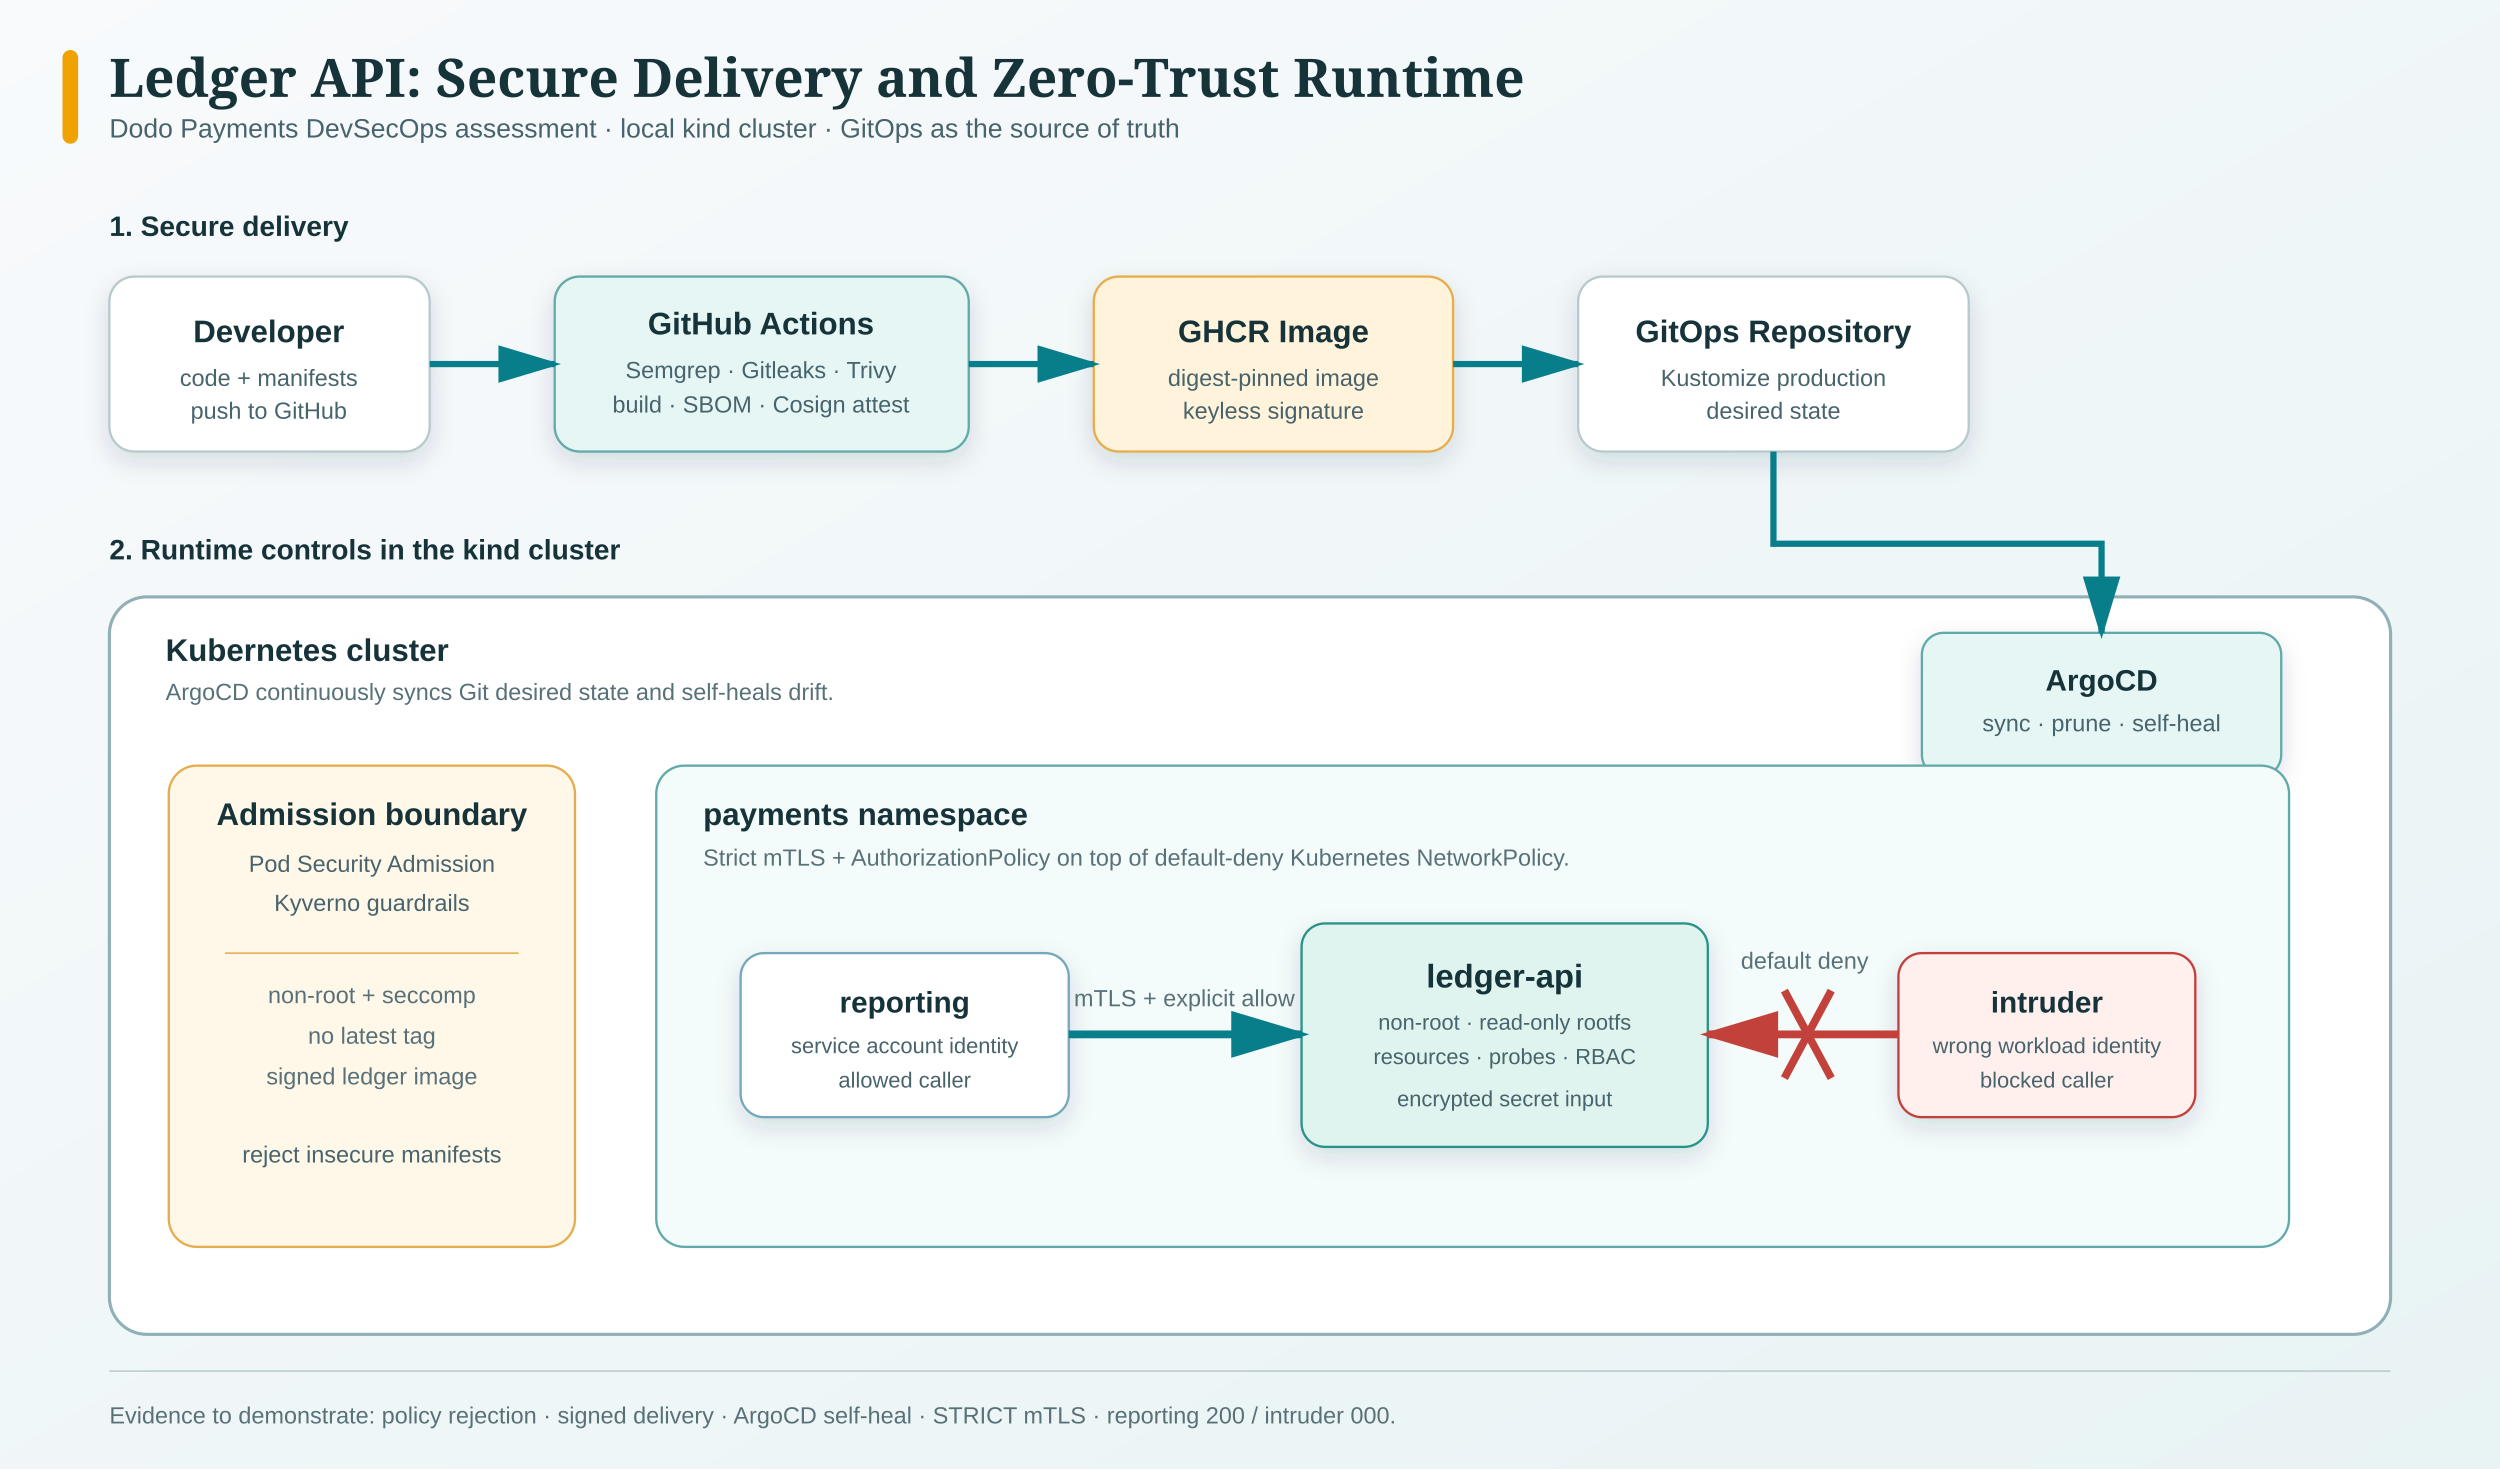
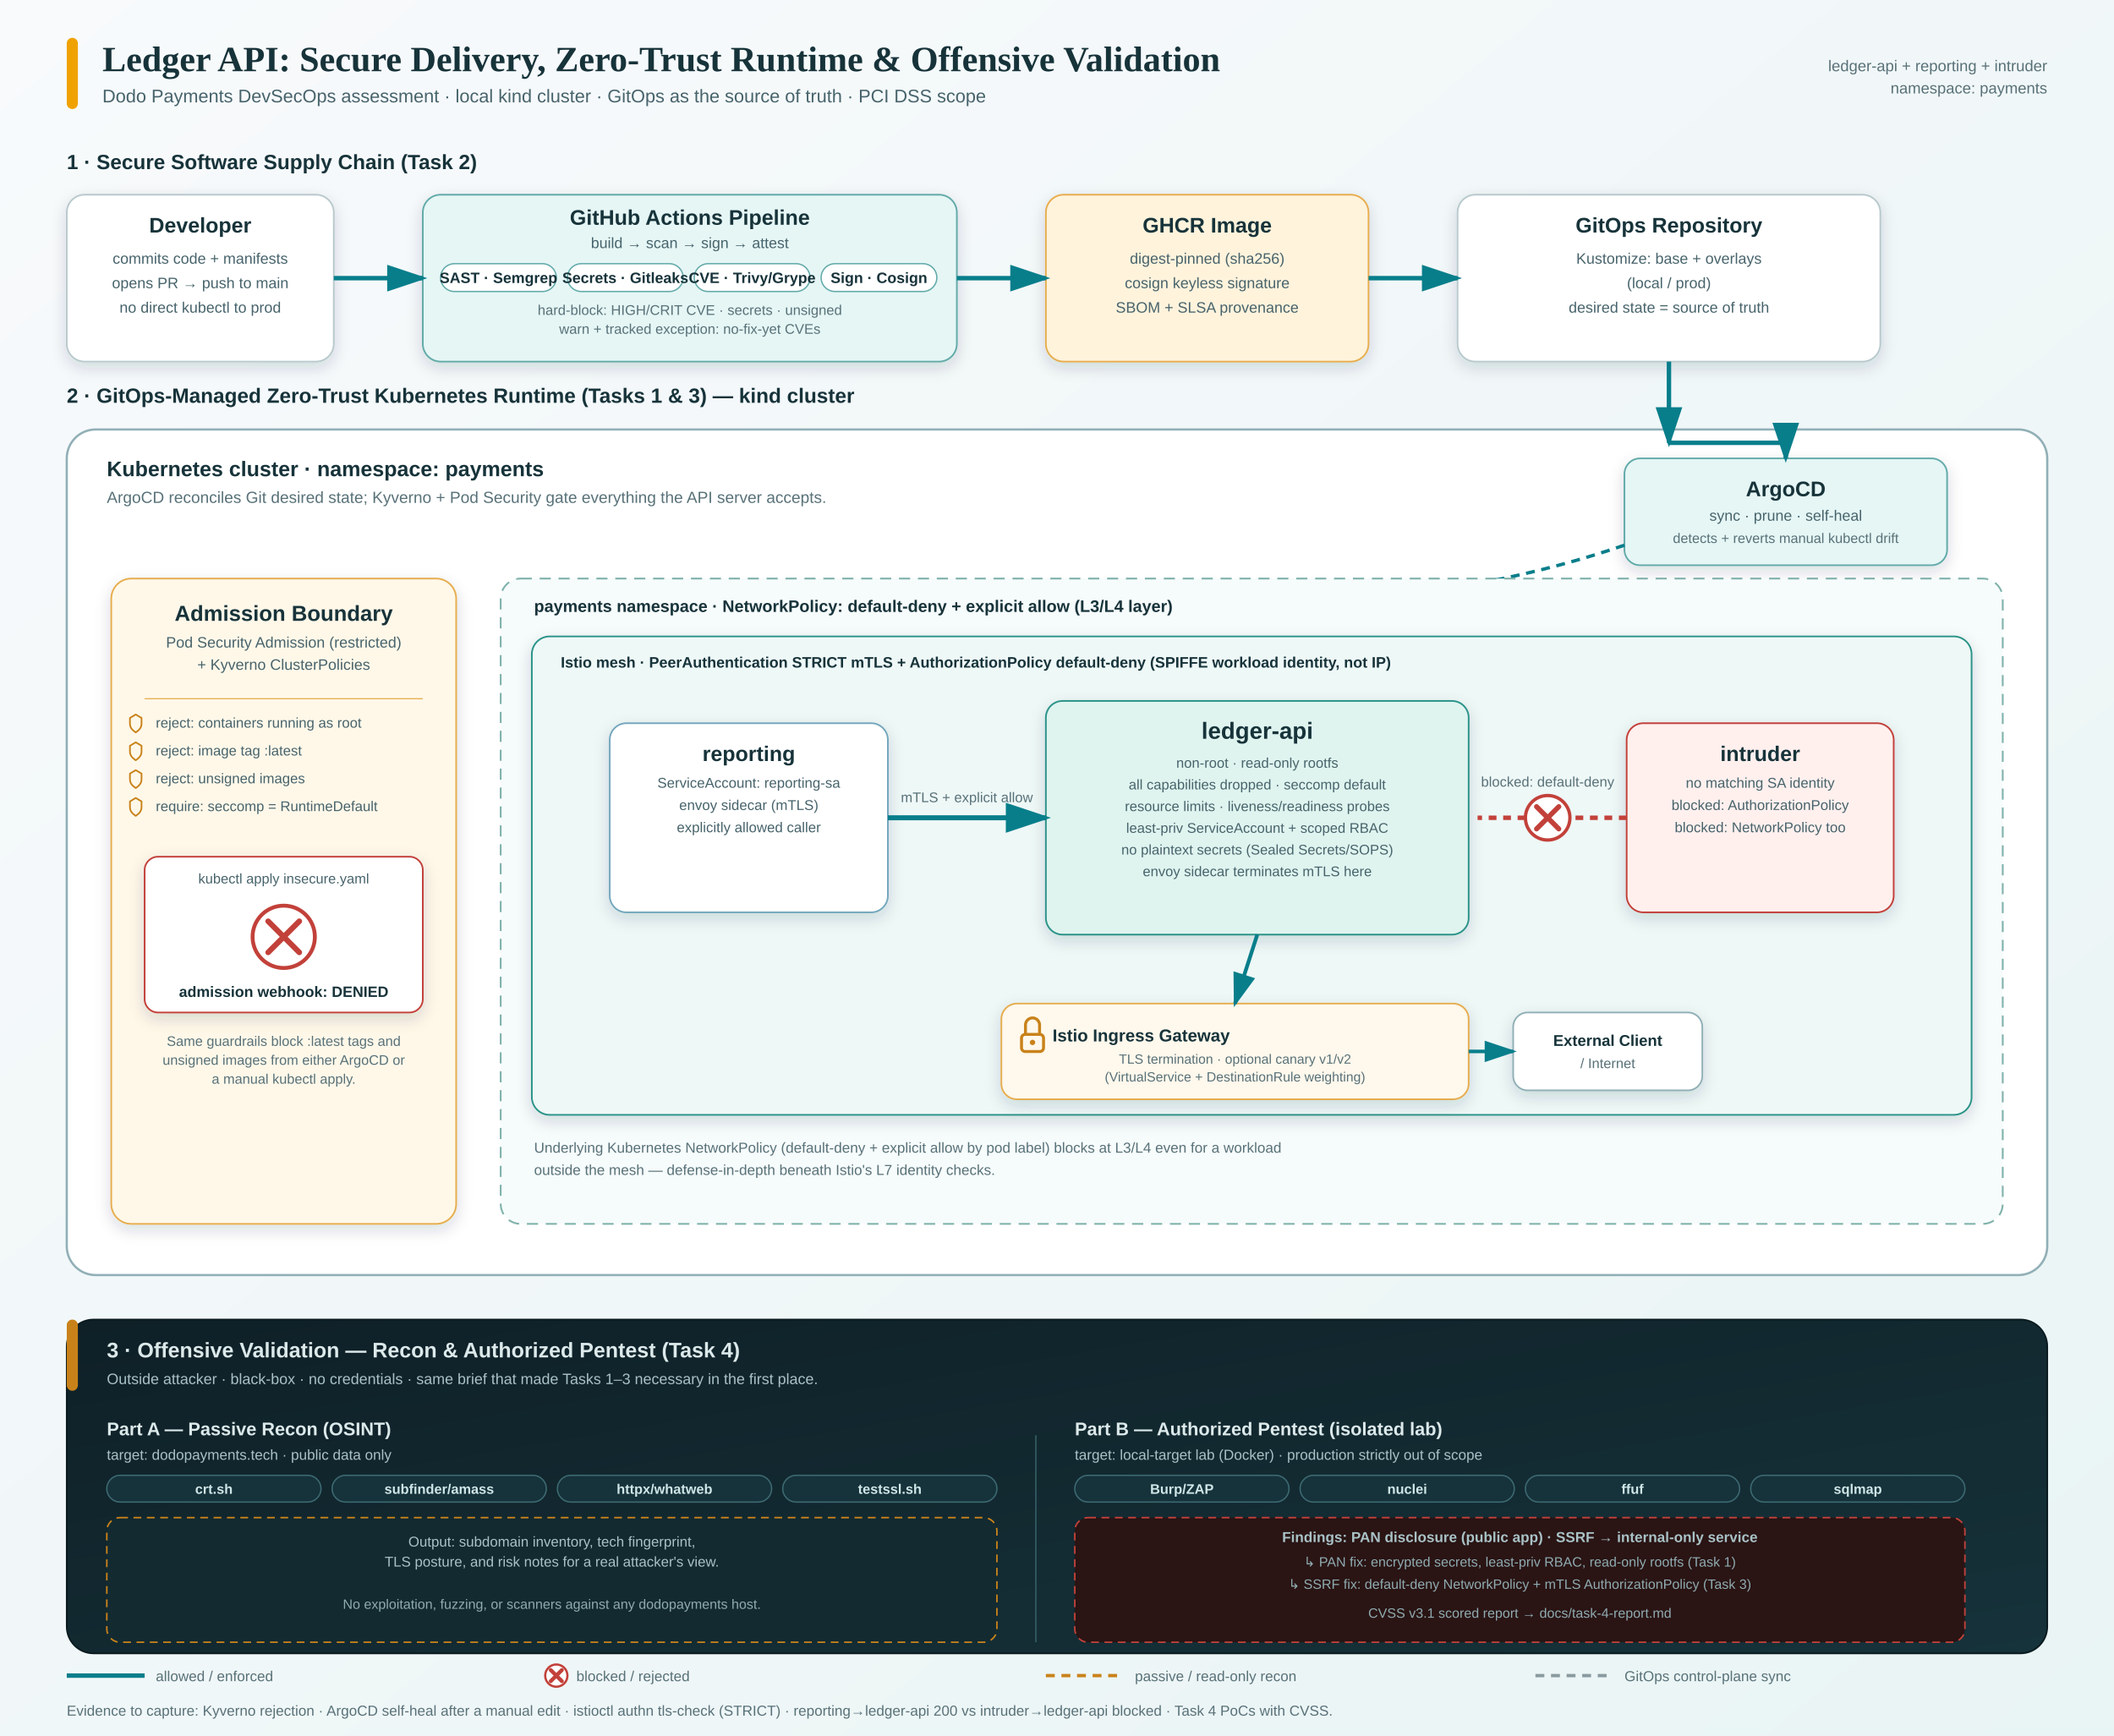
- <svg xmlns="http://www.w3.org/2000/svg" width="1600" height="940" viewBox="0 0 1600 940" role="img" aria-labelledby="title desc">
+ <svg xmlns="http://www.w3.org/2000/svg" width="1900" height="1560" viewBox="0 0 1900 1560" role="img" aria-labelledby="title desc">
  <defs>
    <linearGradient id="bg" x1="0" y1="0" x2="1" y2="1">
      <stop offset="0" stop-color="#f8fafc" />
-       <stop offset="1" stop-color="#e8f3f4" />
+       <stop offset="1" stop-color="#e9f4f4" />
    </linearGradient>
-     <filter id="shadow" x="-20%" y="-20%" width="140%" height="150%">
-       <feDropShadow dx="0" dy="6" stdDeviation="8" flood-color="#16313a" flood-opacity=".14" />
+     <linearGradient id="darkbg" x1="0" y1="0" x2="1" y2="1">
+       <stop offset="0" stop-color="#0f2027" />
+       <stop offset="1" stop-color="#16323a" />
+     </linearGradient>
+     <filter id="shadow" x="-30%" y="-30%" width="160%" height="170%">
+       <feDropShadow dx="0" dy="5" stdDeviation="7" flood-color="#16313a" flood-opacity=".16" />
    </filter>
-     <marker id="arrow-teal" markerWidth="10" markerHeight="10" refX="9" refY="3" orient="auto">
-       <path d="M0,0 L10,3 L0,6 Z" fill="#087e8b" />
-     </marker>
-     <marker id="arrow-dark" markerWidth="10" markerHeight="10" refX="9" refY="3" orient="auto">
-       <path d="M0,0 L10,3 L0,6 Z" fill="#3d5960" />
-     </marker>
-     <marker id="arrow-red" markerWidth="10" markerHeight="10" refX="9" refY="3" orient="auto">
-       <path d="M0,0 L10,3 L0,6 Z" fill="#c2413a" />
+     <marker id="arrow-teal" markerWidth="9" markerHeight="9" refX="8" refY="3" orient="auto">
+       <path d="M0,0 L9,3 L0,6 Z" fill="#087e8b" />
+     </marker>
+     <marker id="arrow-dark" markerWidth="9" markerHeight="9" refX="8" refY="3" orient="auto">
+       <path d="M0,0 L9,3 L0,6 Z" fill="#3d5960" />
+     </marker>
+     <marker id="arrow-red" markerWidth="9" markerHeight="9" refX="8" refY="3" orient="auto">
+       <path d="M0,0 L9,3 L0,6 Z" fill="#c2413a" />
+     </marker>
+     <marker id="arrow-amber" markerWidth="9" markerHeight="9" refX="8" refY="3" orient="auto">
+       <path d="M0,0 L9,3 L0,6 Z" fill="#c9821a" />
+     </marker>
+     <marker id="arrow-grey" markerWidth="9" markerHeight="9" refX="8" refY="3" orient="auto">
+       <path d="M0,0 L9,3 L0,6 Z" fill="#8a9aa0" />
    </marker>
    <style>
-       .heading { font-family: Georgia, serif; fill: #17333a; }
-       .label { font-family: Arial, sans-serif; fill: #17333a; font-weight: 700; }
-       .body { font-family: Arial, sans-serif; fill: #47636b; }
-       .small { font-family: Arial, sans-serif; fill: #587178; font-size: 15px; }
-       .box { filter: url(#shadow); stroke-width: 1.5px; }
-     </style>
+ .heading { font-family: Georgia, 'Times New Roman', serif; fill: #17333a; }
+ .label { font-family: Arial, Helvetica, sans-serif; fill: #17333a; font-weight: 700; }
+ .body { font-family: Arial, Helvetica, sans-serif; fill: #47636b; }
+ .small { font-family: Arial, Helvetica, sans-serif; fill: #587178; }
+ .pill { font-family: Arial, Helvetica, sans-serif; }
+ .dlabel { font-family: Arial, Helvetica, sans-serif; fill: #dce9ea; font-weight: 700; }
+ .dbody { font-family: Arial, Helvetica, sans-serif; fill: #a9c2c6; }
+ .dsmall { font-family: Arial, Helvetica, sans-serif; fill: #8fabb0; }
+ .box { filter: url(#shadow); stroke-width: 1.5px; }
+ </style>
  </defs>
-   <rect width="1600" height="940" fill="url(#bg)" />
-   <rect x="40" y="32" width="10" height="60" rx="5" fill="#f0a202" />
-   <text x="70" y="62" class="heading" font-size="34" font-weight="700">Ledger API: Secure Delivery and Zero-Trust Runtime</text>
-   <text x="70" y="88" class="body" font-size="17">Dodo Payments DevSecOps assessment · local kind cluster · GitOps as the source of truth</text>
-   <text x="70" y="151" class="label" font-size="18">1. Secure delivery</text>
-   <rect class="box" x="70" y="177" width="205" height="112" rx="16" fill="#ffffff" stroke="#b8c9cd" />
-   <text x="172" y="219" text-anchor="middle" class="label" font-size="20">Developer</text>
-   <text x="172" y="247" text-anchor="middle" class="body" font-size="15">code + manifests</text>
-   <text x="172" y="268" text-anchor="middle" class="body" font-size="15">push to GitHub</text>
-   <rect class="box" x="355" y="177" width="265" height="112" rx="16" fill="#e5f6f5" stroke="#62aaa9" />
-   <text x="487" y="214" text-anchor="middle" class="label" font-size="20">GitHub Actions</text>
-   <text x="487" y="242" text-anchor="middle" class="body" font-size="15">Semgrep · Gitleaks · Trivy</text>
-   <text x="487" y="264" text-anchor="middle" class="body" font-size="15">build · SBOM · Cosign attest</text>
-   <rect class="box" x="700" y="177" width="230" height="112" rx="16" fill="#fff3dc" stroke="#e6ad4f" />
-   <text x="815" y="219" text-anchor="middle" class="label" font-size="20">GHCR Image</text>
-   <text x="815" y="247" text-anchor="middle" class="body" font-size="15">digest-pinned image</text>
-   <text x="815" y="268" text-anchor="middle" class="body" font-size="15">keyless signature</text>
-   <rect class="box" x="1010" y="177" width="250" height="112" rx="16" fill="#ffffff" stroke="#b8c9cd" />
-   <text x="1135" y="219" text-anchor="middle" class="label" font-size="20">GitOps Repository</text>
-   <text x="1135" y="247" text-anchor="middle" class="body" font-size="15">Kustomize production</text>
-   <text x="1135" y="268" text-anchor="middle" class="body" font-size="15">desired state</text>
-   <path d="M275 233 H355" stroke="#087e8b" stroke-width="4" fill="none" marker-end="url(#arrow-teal)" />
-   <path d="M620 233 H700" stroke="#087e8b" stroke-width="4" fill="none" marker-end="url(#arrow-teal)" />
-   <path d="M930 233 H1010" stroke="#087e8b" stroke-width="4" fill="none" marker-end="url(#arrow-teal)" />
-   <text x="70" y="358" class="label" font-size="18">2. Runtime controls in the kind cluster</text>
-   <rect x="70" y="382" width="1460" height="472" rx="24" fill="#ffffff" stroke="#91afb6" stroke-width="2" />
-   <text x="106" y="423" class="label" font-size="20">Kubernetes cluster</text>
-   <text x="106" y="448" class="small">ArgoCD continuously syncs Git desired state and self-heals drift.</text>
-   <rect class="box" x="1230" y="405" width="230" height="92" rx="14" fill="#e5f6f5" stroke="#62aaa9" />
-   <text x="1345" y="442" text-anchor="middle" class="label" font-size="19">ArgoCD</text>
-   <text x="1345" y="468" text-anchor="middle" class="body" font-size="15">sync · prune · self-heal</text>
-   <path d="M1135 289 V348 H1345 V405" stroke="#087e8b" stroke-width="4" fill="none" marker-end="url(#arrow-teal)" />
-   <rect x="108" y="490" width="260" height="308" rx="18" fill="#fff8e9" stroke="#e6ad4f" stroke-width="1.5" />
-   <text x="238" y="528" text-anchor="middle" class="label" font-size="20">Admission boundary</text>
-   <text x="238" y="558" text-anchor="middle" class="body" font-size="15">Pod Security Admission</text>
-   <text x="238" y="583" text-anchor="middle" class="body" font-size="15">Kyverno guardrails</text>
-   <line x1="144" y1="610" x2="332" y2="610" stroke="#e6ad4f" stroke-width="1" />
-   <text x="238" y="642" text-anchor="middle" class="small">non-root + seccomp</text>
-   <text x="238" y="668" text-anchor="middle" class="small">no latest tag</text>
-   <text x="238" y="694" text-anchor="middle" class="small">signed ledger image</text>
-   <text x="238" y="744" text-anchor="middle" class="body" font-size="15">reject insecure manifests</text>
-   <rect x="420" y="490" width="1045" height="308" rx="18" fill="#f4fbfb" stroke="#62aaa9" stroke-width="1.5" />
-   <text x="450" y="528" class="label" font-size="20">payments namespace</text>
-   <text x="450" y="554" class="small">Strict mTLS + AuthorizationPolicy on top of default-deny Kubernetes NetworkPolicy.</text>
-   <rect class="box" x="474" y="610" width="210" height="105" rx="15" fill="#ffffff" stroke="#74a7bd" />
-   <text x="579" y="648" text-anchor="middle" class="label" font-size="19">reporting</text>
-   <text x="579" y="674" text-anchor="middle" class="body" font-size="14">service account identity</text>
-   <text x="579" y="696" text-anchor="middle" class="body" font-size="14">allowed caller</text>
-   <rect class="box" x="833" y="591" width="260" height="143" rx="15" fill="#dff4ef" stroke="#2c9389" stroke-width="2" />
-   <text x="963" y="632" text-anchor="middle" class="label" font-size="21">ledger-api</text>
-   <text x="963" y="659" text-anchor="middle" class="body" font-size="14">non-root · read-only rootfs</text>
-   <text x="963" y="681" text-anchor="middle" class="body" font-size="14">resources · probes · RBAC</text>
-   <text x="963" y="708" text-anchor="middle" class="body" font-size="14">encrypted secret input</text>
-   <rect class="box" x="1215" y="610" width="190" height="105" rx="15" fill="#fff0ee" stroke="#c2413a" />
-   <text x="1310" y="648" text-anchor="middle" class="label" font-size="19">intruder</text>
-   <text x="1310" y="674" text-anchor="middle" class="body" font-size="14">wrong workload identity</text>
-   <text x="1310" y="696" text-anchor="middle" class="body" font-size="14">blocked caller</text>
-   <path d="M684 662 H833" stroke="#087e8b" stroke-width="5" fill="none" marker-end="url(#arrow-teal)" />
-   <text x="758" y="644" text-anchor="middle" class="small">mTLS + explicit allow</text>
-   <path d="M1215 662 H1093" stroke="#c2413a" stroke-width="5" fill="none" marker-end="url(#arrow-red)" />
-   <line x1="1142" y1="634" x2="1172" y2="690" stroke="#c2413a" stroke-width="5" />
-   <line x1="1172" y1="634" x2="1142" y2="690" stroke="#c2413a" stroke-width="5" />
-   <text x="1155" y="620" text-anchor="middle" class="small">default deny</text>
-   <rect x="70" y="877" width="1460" height="1" fill="#b8c9cd" />
-   <text x="70" y="911" class="small">Evidence to demonstrate: policy rejection · signed delivery · ArgoCD self-heal · STRICT mTLS · reporting 200 / intruder 000.</text>
+   <rect width="1900" height="1560" fill="url(#bg)" />
+   <rect x="60" y="34" width="10" height="64" rx="5" fill="#f0a202" />
+   <text x="92" y="64" text-anchor="start" class="heading" font-size="32" font-weight="700">Ledger API: Secure Delivery, Zero-Trust Runtime &amp; Offensive Validation</text>
+   <text x="92" y="92" text-anchor="start" class="body" font-size="16.5">Dodo Payments DevSecOps assessment  ·  local kind cluster  ·  GitOps as the source of truth  ·  PCI DSS scope</text>
+   <text x="1840" y="64" text-anchor="end" class="small" font-size="14">ledger-api + reporting + intruder</text>
+   <text x="1840" y="84" text-anchor="end" class="small" font-size="14">namespace: payments</text>
+   <text x="60" y="152" text-anchor="start" class="label" font-size="18.5">1 · Secure Software Supply Chain  (Task 2)</text>
+   <rect class="box" x="60" y="175" width="240" height="150" rx="16" fill="#ffffff" stroke="#b8c9cd" stroke-width="1.5" />
+   <text x="180" y="209" text-anchor="middle" class="label" font-size="19">Developer</text>
+   <text x="180" y="237" text-anchor="middle" class="body" font-size="13.6">commits code + manifests</text>
+   <text x="180" y="259" text-anchor="middle" class="body" font-size="13.6">opens PR → push to main</text>
+   <text x="180" y="281" text-anchor="middle" class="body" font-size="13.6">no direct kubectl to prod</text>
+   <rect class="box" x="380" y="175" width="480" height="150" rx="16" fill="#e5f6f5" stroke="#62aaa9" stroke-width="1.5" />
+   <text x="620" y="202" text-anchor="middle" class="label" font-size="19">GitHub Actions Pipeline</text>
+   <text x="620" y="223" text-anchor="middle" class="body" font-size="13.5">build → scan → sign → attest</text>
+   <rect x="396" y="237" width="104" height="25" rx="12.5" fill="#ffffff" stroke="#62aaa9" stroke-width="1.2" />
+   <text x="448.0" y="254.36" text-anchor="middle" class="pill" font-size="13.5" font-weight="700" fill="#17333a">SAST · Semgrep</text>
+   <rect x="510" y="237" width="104" height="25" rx="12.5" fill="#ffffff" stroke="#62aaa9" stroke-width="1.2" />
+   <text x="562.0" y="254.36" text-anchor="middle" class="pill" font-size="13.5" font-weight="700" fill="#17333a">Secrets · Gitleaks</text>
+   <rect x="624" y="237" width="104" height="25" rx="12.5" fill="#ffffff" stroke="#62aaa9" stroke-width="1.2" />
+   <text x="676.0" y="254.36" text-anchor="middle" class="pill" font-size="13.5" font-weight="700" fill="#17333a">CVE · Trivy/Grype</text>
+   <rect x="738" y="237" width="104" height="25" rx="12.5" fill="#ffffff" stroke="#62aaa9" stroke-width="1.2" />
+   <text x="790.0" y="254.36" text-anchor="middle" class="pill" font-size="13.5" font-weight="700" fill="#17333a">Sign · Cosign</text>
+   <text x="620" y="283" text-anchor="middle" class="small" font-size="12.6">hard-block: HIGH/CRIT CVE · secrets · unsigned</text>
+   <text x="620" y="300" text-anchor="middle" class="small" font-size="12.6">warn + tracked exception: no-fix-yet CVEs</text>
+   <rect class="box" x="940" y="175" width="290" height="150" rx="16" fill="#fff3dc" stroke="#e6ad4f" stroke-width="1.5" />
+   <text x="1085" y="209" text-anchor="middle" class="label" font-size="19">GHCR Image</text>
+   <text x="1085" y="237" text-anchor="middle" class="body" font-size="13.6">digest-pinned (sha256)</text>
+   <text x="1085" y="259" text-anchor="middle" class="body" font-size="13.6">cosign keyless signature</text>
+   <text x="1085" y="281" text-anchor="middle" class="body" font-size="13.6">SBOM + SLSA provenance</text>
+   <rect class="box" x="1310" y="175" width="380" height="150" rx="16" fill="#ffffff" stroke="#b8c9cd" stroke-width="1.5" />
+   <text x="1500" y="209" text-anchor="middle" class="label" font-size="19">GitOps Repository</text>
+   <text x="1500" y="237" text-anchor="middle" class="body" font-size="13.6">Kustomize: base + overlays</text>
+   <text x="1500" y="259" text-anchor="middle" class="body" font-size="13.6">(local / prod)</text>
+   <text x="1500" y="281" text-anchor="middle" class="body" font-size="13.6">desired state = source of truth</text>
+   <path d="M300 250 L380 250" stroke="#087e8b" stroke-width="4" fill="none" marker-end="url(#arrow-teal)" />
+   <path d="M860 250 L940 250" stroke="#087e8b" stroke-width="4" fill="none" marker-end="url(#arrow-teal)" />
+   <path d="M1230 250 L1310 250" stroke="#087e8b" stroke-width="4" fill="none" marker-end="url(#arrow-teal)" />
+   <text x="60" y="362" text-anchor="start" class="label" font-size="18.5">2 · GitOps-Managed Zero-Trust Kubernetes Runtime  (Tasks 1 &amp; 3) — kind cluster</text>
+   <rect x="60" y="386" width="1780" height="760" rx="26" fill="#ffffff" stroke="#91afb6" stroke-width="2" />
+   <text x="96" y="428" text-anchor="start" class="label" font-size="19">Kubernetes cluster  ·  namespace: payments</text>
+   <text x="96" y="452" text-anchor="start" class="small" font-size="14.5">ArgoCD reconciles Git desired state; Kyverno + Pod Security gate everything the API server accepts.</text>
+   <rect class="box" x="1460" y="412" width="290" height="96" rx="14" fill="#e5f6f5" stroke="#62aaa9" stroke-width="1.5" />
+   <text x="1605" y="446" text-anchor="middle" class="label" font-size="19">ArgoCD</text>
+   <text x="1605" y="468" text-anchor="middle" class="body" font-size="13.5">sync · prune · self-heal</text>
+   <text x="1605" y="488" text-anchor="middle" class="small" font-size="12.4">detects + reverts manual kubectl drift</text>
+   <path d="M1500 325 V398" stroke="#087e8b" stroke-width="4" fill="none" marker-end="url(#arrow-teal)" />
+   <path d="M1500 398 H1605 V412" stroke="#087e8b" stroke-width="4" fill="none" marker-end="url(#arrow-teal)" />
+   <path d="M1460 490 C1300 545 1150 545 1000 545" stroke="#087e8b" stroke-width="3" fill="none" stroke-dasharray="8,6" marker-end="url(#arrow-grey)" />
+   <text x="1250" y="532" text-anchor="middle" class="small" font-size="12">applies desired state</text>
+   <rect class="box" x="100" y="520" width="310" height="580" rx="18" fill="#fff8e9" stroke="#e6ad4f" stroke-width="1.5" />
+   <text x="255" y="558" text-anchor="middle" class="label" font-size="19.5">Admission Boundary</text>
+   <text x="255" y="582" text-anchor="middle" class="body" font-size="13.6">Pod Security Admission (restricted)</text>
+   <text x="255" y="602" text-anchor="middle" class="body" font-size="13.6">+ Kyverno ClusterPolicies</text>
+   <line x1="130" y1="628" x2="380" y2="628" stroke="#e6ad4f" stroke-width="1" />
+   <path d="M122 642.18 L127.208 645.28 V650.488 C127.208 654.58 124.232 656.688 122 658.3 C119.768 656.688 116.792 654.58 116.792 650.488 V645.28 Z" fill="none" stroke="#c9821a" stroke-width="1.488" stroke-linejoin="round" />
+   <text x="140" y="654" text-anchor="start" class="body" font-size="12.7">reject: containers running as root</text>
+   <path d="M122 667.18 L127.208 670.28 V675.488 C127.208 679.58 124.232 681.688 122 683.3 C119.768 681.688 116.792 679.58 116.792 675.488 V670.28 Z" fill="none" stroke="#c9821a" stroke-width="1.488" stroke-linejoin="round" />
+   <text x="140" y="679" text-anchor="start" class="body" font-size="12.7">reject: image tag :latest</text>
+   <path d="M122 692.18 L127.208 695.28 V700.488 C127.208 704.58 124.232 706.688 122 708.3 C119.768 706.688 116.792 704.58 116.792 700.488 V695.28 Z" fill="none" stroke="#c9821a" stroke-width="1.488" stroke-linejoin="round" />
+   <text x="140" y="704" text-anchor="start" class="body" font-size="12.7">reject: unsigned images</text>
+   <path d="M122 717.18 L127.208 720.28 V725.488 C127.208 729.58 124.232 731.688 122 733.3 C119.768 731.688 116.792 729.58 116.792 725.488 V720.28 Z" fill="none" stroke="#c9821a" stroke-width="1.488" stroke-linejoin="round" />
+   <text x="140" y="729" text-anchor="start" class="body" font-size="12.7">require: seccomp = RuntimeDefault</text>
+   <rect class="box" x="130" y="770" width="250" height="140" rx="12" fill="#ffffff" stroke="#c2413a" stroke-width="1.5" />
+   <text x="255.0" y="794" text-anchor="middle" class="body" font-size="12.5" font-family="Courier New, monospace">kubectl apply insecure.yaml</text>
+   <circle cx="255.0" cy="842" r="28" fill="#ffffff" stroke="#c2413a" stroke-width="3.5" />
+   <line x1="241.0" y1="828.0" x2="269.0" y2="856.0" stroke="#c2413a" stroke-width="5" stroke-linecap="round" />
+   <line x1="241.0" y1="856.0" x2="269.0" y2="828.0" stroke="#c2413a" stroke-width="5" stroke-linecap="round" />
+   <text x="255.0" y="896" text-anchor="middle" class="label" font-size="13.5" fill="#c2413a">admission webhook: DENIED</text>
+   <text x="255" y="940" text-anchor="middle" class="small" font-size="12.4">Same guardrails block :latest tags and</text>
+   <text x="255" y="957" text-anchor="middle" class="small" font-size="12.4">unsigned images from either ArgoCD or</text>
+   <text x="255" y="974" text-anchor="middle" class="small" font-size="12.4">a manual kubectl apply.</text>
+   <rect x="450" y="520" width="1350" height="580" rx="18" fill="#f6fbfb" stroke="#7fb2ab" stroke-width="1.6" stroke-dasharray="10,7" />
+   <text x="480" y="550" text-anchor="start" class="label" font-size="15">payments namespace  ·  NetworkPolicy: default-deny + explicit allow  (L3/L4 layer)</text>
+   <rect class="box" x="478" y="572" width="1294" height="430" rx="16" fill="#eef8f7" stroke="#2c9389" stroke-width="1.6" />
+   <text x="504" y="600" text-anchor="start" class="label" font-size="13.6">Istio mesh  ·  PeerAuthentication STRICT mTLS + AuthorizationPolicy default-deny  (SPIFFE workload identity, not IP)</text>
+   <rect class="box" x="548" y="650" width="250" height="170" rx="15" fill="#ffffff" stroke="#74a7bd" stroke-width="1.5" />
+   <text x="673.0" y="684" text-anchor="middle" class="label" font-size="19">reporting</text>
+   <text x="673.0" y="708" text-anchor="middle" class="body" font-size="12.8">ServiceAccount: reporting-sa</text>
+   <text x="673.0" y="728" text-anchor="middle" class="body" font-size="12.8">envoy sidecar (mTLS)</text>
+   <text x="673.0" y="748" text-anchor="middle" class="body" font-size="12.8">explicitly allowed caller</text>
+   <rect class="box" x="940" y="630" width="380" height="210" rx="15" fill="#dff4ef" stroke="#2c9389" stroke-width="2.4" />
+   <text x="1130.0" y="664" text-anchor="middle" class="label" font-size="21">ledger-api</text>
+   <text x="1130.0" y="690" text-anchor="middle" class="body" font-size="12.6">non-root · read-only rootfs</text>
+   <text x="1130.0" y="709.5" text-anchor="middle" class="body" font-size="12.6">all capabilities dropped · seccomp default</text>
+   <text x="1130.0" y="729.0" text-anchor="middle" class="body" font-size="12.6">resource limits · liveness/readiness probes</text>
+   <text x="1130.0" y="748.5" text-anchor="middle" class="body" font-size="12.6">least-priv ServiceAccount + scoped RBAC</text>
+   <text x="1130.0" y="768.0" text-anchor="middle" class="body" font-size="12.6">no plaintext secrets (Sealed Secrets/SOPS)</text>
+   <text x="1130.0" y="787.5" text-anchor="middle" class="body" font-size="12.6">envoy sidecar terminates mTLS here</text>
+   <rect class="box" x="1462" y="650" width="240" height="170" rx="15" fill="#fff0ee" stroke="#c2413a" stroke-width="1.5" />
+   <text x="1582.0" y="684" text-anchor="middle" class="label" font-size="19" fill="#8f2c26">intruder</text>
+   <text x="1582.0" y="708" text-anchor="middle" class="body" font-size="12.8">no matching SA identity</text>
+   <text x="1582.0" y="728" text-anchor="middle" class="body" font-size="12.8">blocked: AuthorizationPolicy</text>
+   <text x="1582.0" y="748" text-anchor="middle" class="body" font-size="12.8">blocked: NetworkPolicy too</text>
+   <path d="M798 735.0 L940 735.0" stroke="#087e8b" stroke-width="4.5" fill="none" marker-end="url(#arrow-teal)" />
+   <text x="869.0" y="721.0" text-anchor="middle" class="small" font-size="12.6">mTLS + explicit allow</text>
+   <path d="M1462 735.0 H1328" stroke="#c2413a" stroke-width="4" fill="none" stroke-dasharray="7,6" />
+   <circle cx="1391.0" cy="735.0" r="20" fill="#ffffff" stroke="#c2413a" stroke-width="3.0" />
+   <line x1="1381.0" y1="725.0" x2="1401.0" y2="745.0" stroke="#c2413a" stroke-width="4.5" stroke-linecap="round" />
+   <line x1="1381.0" y1="745.0" x2="1401.0" y2="725.0" stroke="#c2413a" stroke-width="4.5" stroke-linecap="round" />
+   <text x="1391.0" y="707.0" text-anchor="middle" class="small" font-size="12.6" fill="#8f2c26">blocked: default-deny</text>
+   <rect class="box" x="900" y="902" width="420" height="86" rx="14" fill="#fff8ec" stroke="#e6ad4f" stroke-width="1.5" />
+   <rect x="918.1" y="929.69" width="19.8" height="15.4" rx="3.3" fill="none" stroke="#c9821a" stroke-width="2.64" />
+   <path d="M921.664 929.69 v-8.47 a6.336 6.336 0 0 1 12.672 0 v8.47" fill="none" stroke="#c9821a" stroke-width="2.64" />
+   <circle cx="928" cy="936.928" r="2.42" fill="#c9821a" />
+   <text x="946" y="936" text-anchor="start" class="label" font-size="15.5">Istio Ingress Gateway</text>
+   <text x="1110.0" y="956" text-anchor="middle" class="small" font-size="12">TLS termination · optional canary v1/v2</text>
+   <text x="1110.0" y="972" text-anchor="middle" class="small" font-size="12">(VirtualService + DestinationRule weighting)</text>
+   <path d="M1130.0 840 L1110.0 902" stroke="#087e8b" stroke-width="3.4" fill="none" marker-end="url(#arrow-teal)" />
+   <rect class="box" x="1360" y="910" width="170" height="70" rx="13" fill="#ffffff" stroke="#91afb6" stroke-width="1.5" />
+   <text x="1445.0" y="940" text-anchor="middle" class="label" font-size="14">External Client</text>
+   <text x="1445.0" y="960" text-anchor="middle" class="small" font-size="12.5">/ Internet</text>
+   <path d="M1320 945.0 L1360 945.0" stroke="#087e8b" stroke-width="3.2" fill="none" marker-end="url(#arrow-teal)" />
+   <text x="480" y="1036" text-anchor="start" class="small" font-size="13">Underlying Kubernetes NetworkPolicy (default-deny + explicit allow by pod label) blocks at L3/L4 even for a workload</text>
+   <text x="480" y="1056" text-anchor="start" class="small" font-size="13">outside the mesh — defense-in-depth beneath Istio's L7 identity checks.</text>
+   <rect x="60" y="1186" width="1780" height="300" rx="24" fill="url(#darkbg)" stroke="#0a1a1f" stroke-width="1.5" />
+   <rect x="60" y="1186" width="10" height="64" rx="5" fill="#c9821a" />
+   <text x="96" y="1220" text-anchor="start" class="dlabel" font-size="19">3 · Offensive Validation — Recon &amp; Authorized Pentest  (Task 4)</text>
+   <text x="96" y="1244" text-anchor="start" class="dbody" font-size="13.6">Outside attacker · black-box · no credentials · same brief that made Tasks 1–3 necessary in the first place.</text>
+   <text x="96" y="1290" text-anchor="start" class="dlabel" font-size="16.5">Part A — Passive Recon (OSINT)</text>
+   <text x="96" y="1312" text-anchor="start" class="dbody" font-size="13">target: dodopayments.tech  ·  public data only</text>
+   <rect x="96.0" y="1326" width="192.5" height="24" rx="12.0" fill="#16323a" stroke="#3d6a72" stroke-width="1.2" />
+   <text x="192.25" y="1342.6" text-anchor="middle" class="pill" font-size="12.4" font-weight="700" fill="#cfe6e8">crt.sh</text>
+   <rect x="298.5" y="1326" width="192.5" height="24" rx="12.0" fill="#16323a" stroke="#3d6a72" stroke-width="1.2" />
+   <text x="394.75" y="1342.6" text-anchor="middle" class="pill" font-size="12.4" font-weight="700" fill="#cfe6e8">subfinder/amass</text>
+   <rect x="501.0" y="1326" width="192.5" height="24" rx="12.0" fill="#16323a" stroke="#3d6a72" stroke-width="1.2" />
+   <text x="597.25" y="1342.6" text-anchor="middle" class="pill" font-size="12.4" font-weight="700" fill="#cfe6e8">httpx/whatweb</text>
+   <rect x="703.5" y="1326" width="192.5" height="24" rx="12.0" fill="#16323a" stroke="#3d6a72" stroke-width="1.2" />
+   <text x="799.75" y="1342.6" text-anchor="middle" class="pill" font-size="12.4" font-weight="700" fill="#cfe6e8">testssl.sh</text>
+   <rect x="96" y="1364" width="800" height="112" rx="12" fill="#132a30" stroke="#c9821a" stroke-width="1.4" stroke-dasharray="7,5" />
+   <text x="496.0" y="1390" text-anchor="middle" class="dbody" font-size="12.8">Output: subdomain inventory, tech fingerprint,</text>
+   <text x="496.0" y="1408" text-anchor="middle" class="dbody" font-size="12.8">TLS posture, and risk notes for a real attacker's view.</text>
+   <text x="496.0" y="1446" text-anchor="middle" class="dsmall" font-size="12.2">No exploitation, fuzzing, or scanners against any dodopayments host.</text>
+   <text x="966" y="1290" text-anchor="start" class="dlabel" font-size="16.5">Part B — Authorized Pentest (isolated lab)</text>
+   <text x="966" y="1312" text-anchor="start" class="dbody" font-size="13">target: local-target lab (Docker)  ·  production strictly out of scope</text>
+   <rect x="966.0" y="1326" width="192.5" height="24" rx="12.0" fill="#16323a" stroke="#3d6a72" stroke-width="1.2" />
+   <text x="1062.25" y="1342.6" text-anchor="middle" class="pill" font-size="12.4" font-weight="700" fill="#cfe6e8">Burp/ZAP</text>
+   <rect x="1168.5" y="1326" width="192.5" height="24" rx="12.0" fill="#16323a" stroke="#3d6a72" stroke-width="1.2" />
+   <text x="1264.75" y="1342.6" text-anchor="middle" class="pill" font-size="12.4" font-weight="700" fill="#cfe6e8">nuclei</text>
+   <rect x="1371.0" y="1326" width="192.5" height="24" rx="12.0" fill="#16323a" stroke="#3d6a72" stroke-width="1.2" />
+   <text x="1467.25" y="1342.6" text-anchor="middle" class="pill" font-size="12.4" font-weight="700" fill="#cfe6e8">ffuf</text>
+   <rect x="1573.5" y="1326" width="192.5" height="24" rx="12.0" fill="#16323a" stroke="#3d6a72" stroke-width="1.2" />
+   <text x="1669.75" y="1342.6" text-anchor="middle" class="pill" font-size="12.4" font-weight="700" fill="#cfe6e8">sqlmap</text>
+   <rect x="966" y="1364" width="800" height="112" rx="12" fill="#2a1414" stroke="#c2413a" stroke-width="1.4" stroke-dasharray="7,5" />
+   <text x="1366.0" y="1386" text-anchor="middle" class="dbody" font-size="13" font-weight="700">Findings: PAN disclosure (public app) · SSRF → internal-only service</text>
+   <text x="1366.0" y="1408" text-anchor="middle" class="dsmall" font-size="12.2">↳ PAN fix: encrypted secrets, least-priv RBAC, read-only rootfs  (Task 1)</text>
+   <text x="1366.0" y="1428" text-anchor="middle" class="dsmall" font-size="12.2">↳ SSRF fix: default-deny NetworkPolicy + mTLS AuthorizationPolicy  (Task 3)</text>
+   <text x="1366.0" y="1454" text-anchor="middle" class="dsmall" font-size="12.2">CVSS v3.1 scored report → docs/task-4-report.md</text>
+   <line x1="931" y1="1290" x2="931" y2="1476" stroke="#3d6a72" stroke-width="1" />
+   <line x1="60" y1="1506" x2="130" y2="1506" stroke="#087e8b" stroke-width="4" />
+   <text x="140" y="1511" text-anchor="start" class="small" font-size="13">allowed / enforced</text>
+   <circle cx="500" cy="1506" r="10" fill="#ffffff" stroke="#c2413a" stroke-width="2.0" />
+   <line x1="495.0" y1="1501.0" x2="505.0" y2="1511.0" stroke="#c2413a" stroke-width="3.5" stroke-linecap="round" />
+   <line x1="495.0" y1="1511.0" x2="505.0" y2="1501.0" stroke="#c2413a" stroke-width="3.5" stroke-linecap="round" />
+   <text x="518" y="1511" text-anchor="start" class="small" font-size="13">blocked / rejected</text>
+   <line x1="940" y1="1506" x2="1010" y2="1506" stroke="#c9821a" stroke-width="3" stroke-dasharray="8,6" />
+   <text x="1020" y="1511" text-anchor="start" class="small" font-size="13">passive / read-only recon</text>
+   <line x1="1380" y1="1506" x2="1450" y2="1506" stroke="#8a9aa0" stroke-width="3" stroke-dasharray="8,6" />
+   <text x="1460" y="1511" text-anchor="start" class="small" font-size="13">GitOps control-plane sync</text>
+   <text x="60" y="1542" text-anchor="start" class="small" font-size="13">Evidence to capture: Kyverno rejection · ArgoCD self-heal after a manual edit · istioctl authn tls-check (STRICT) · reporting→ledger-api 200 vs intruder→ledger-api blocked · Task 4 PoCs with CVSS.</text>
</svg>
